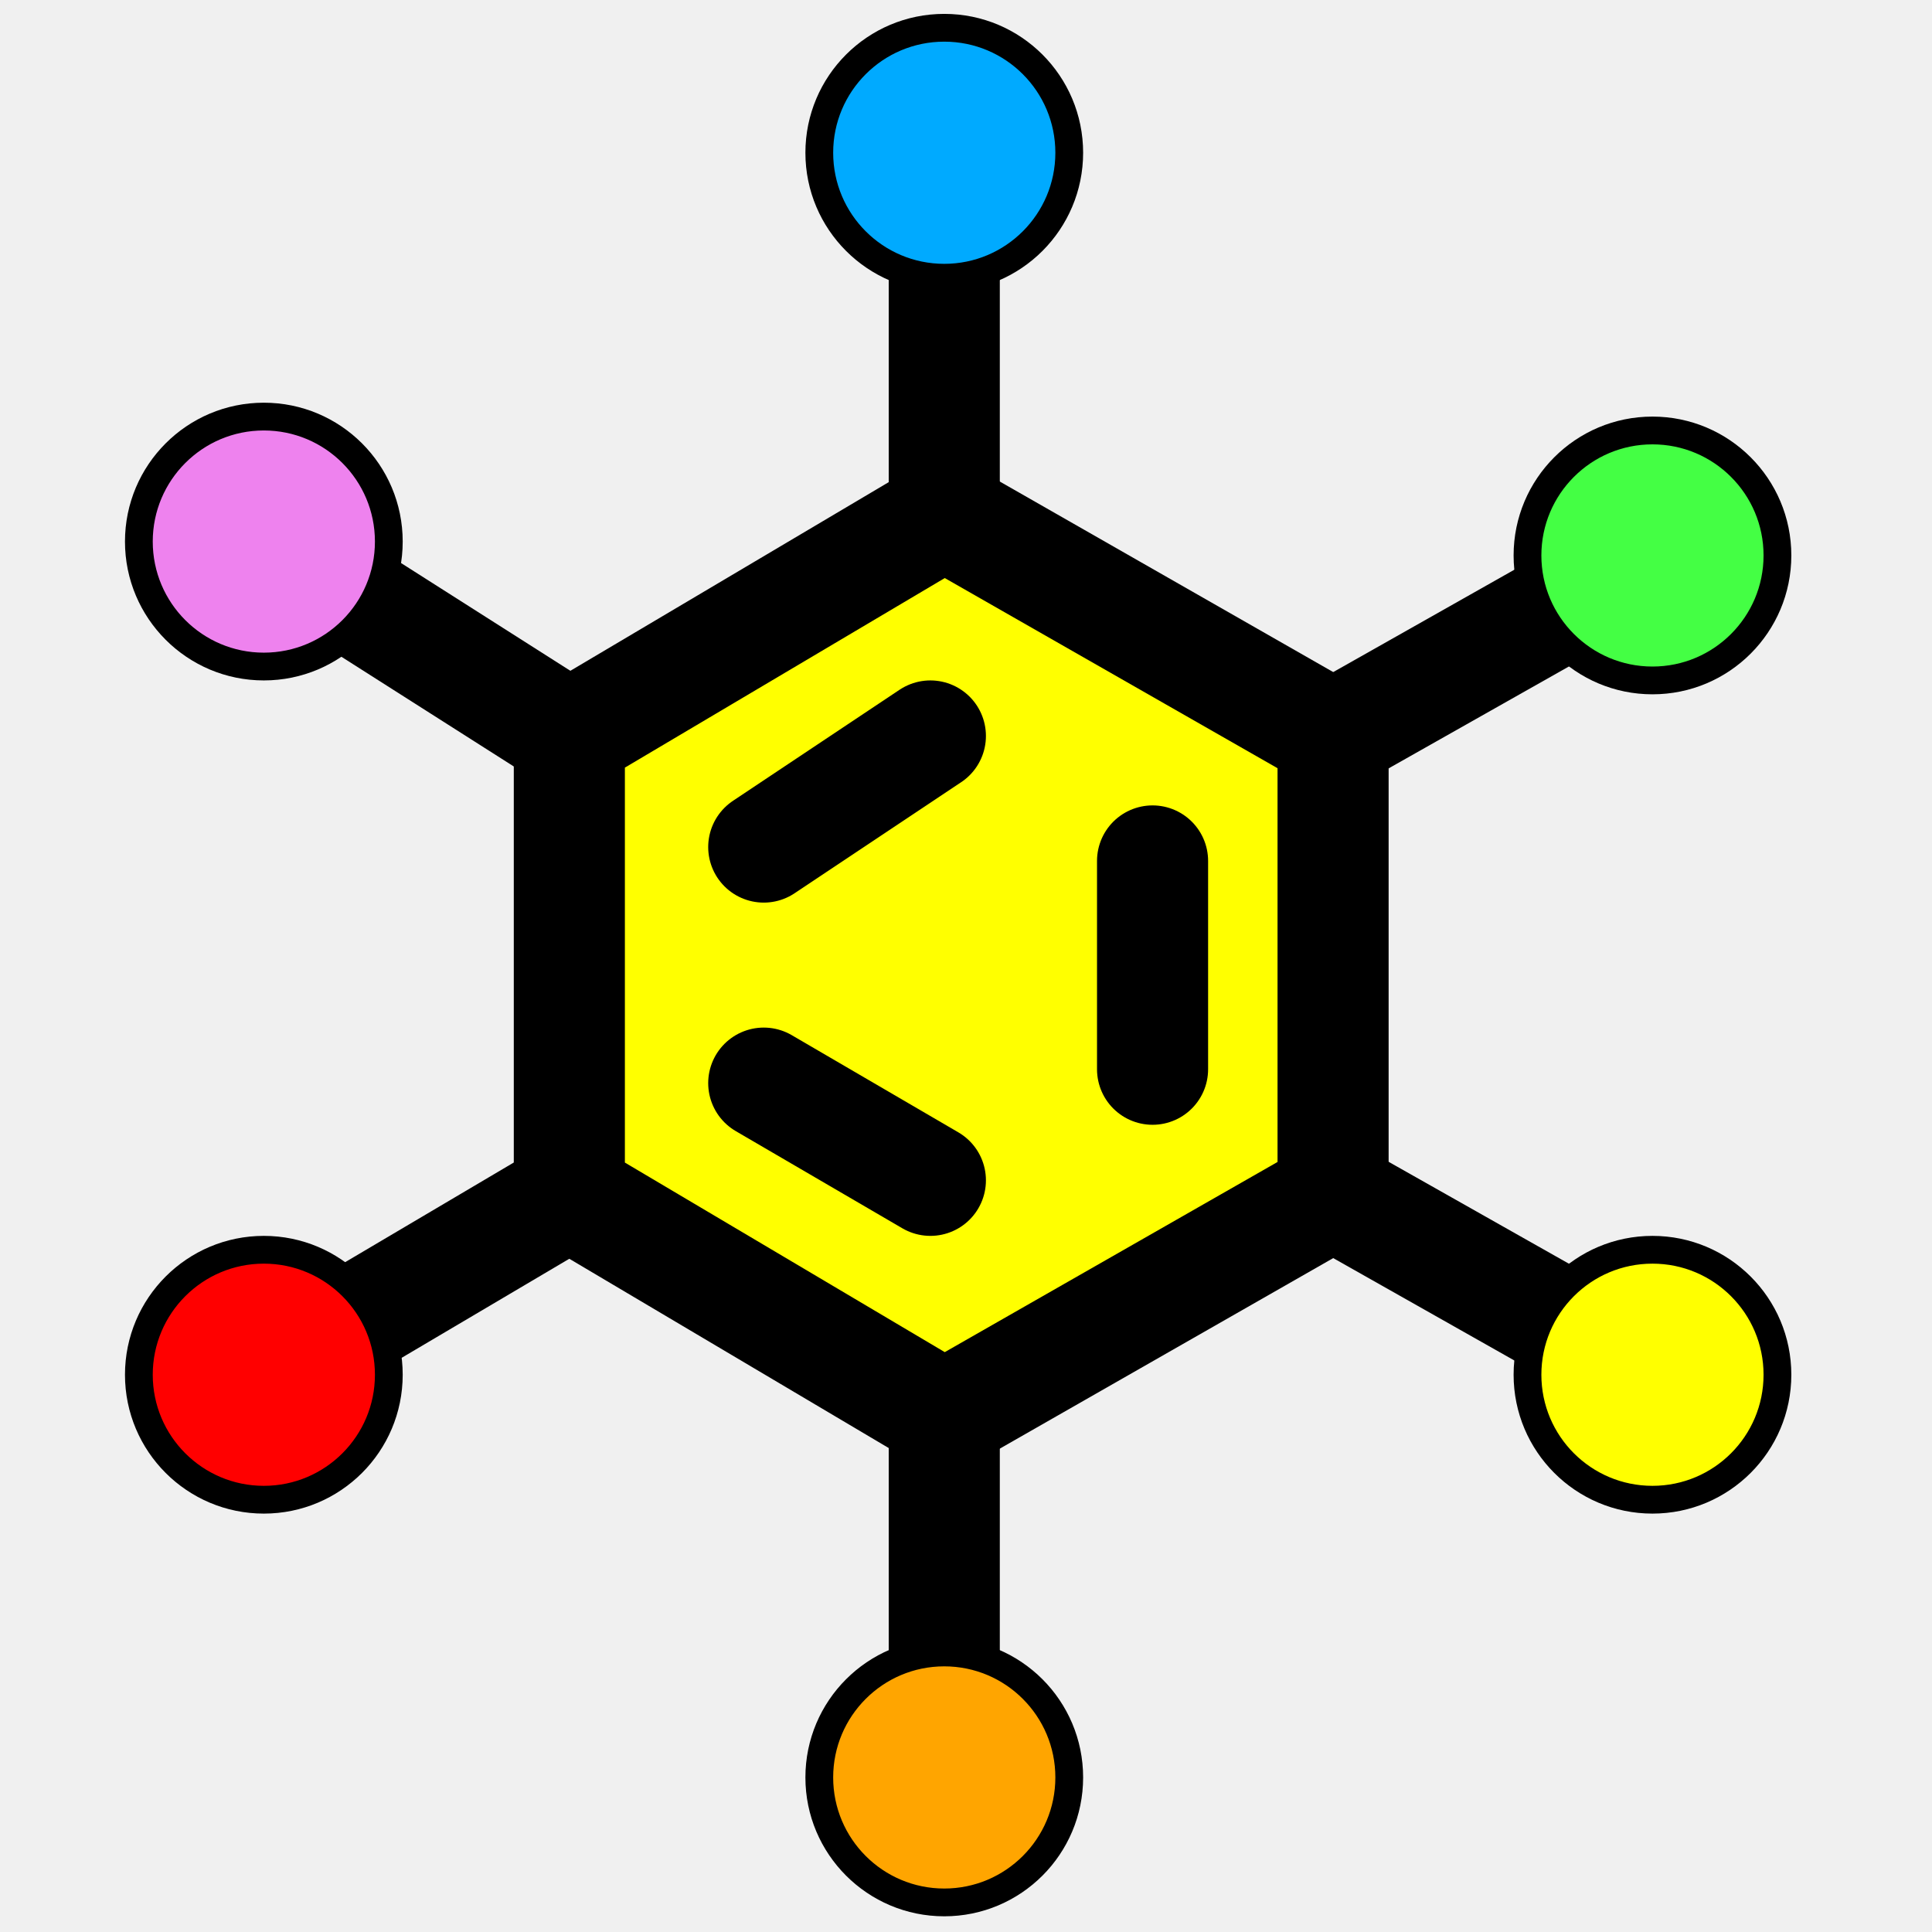
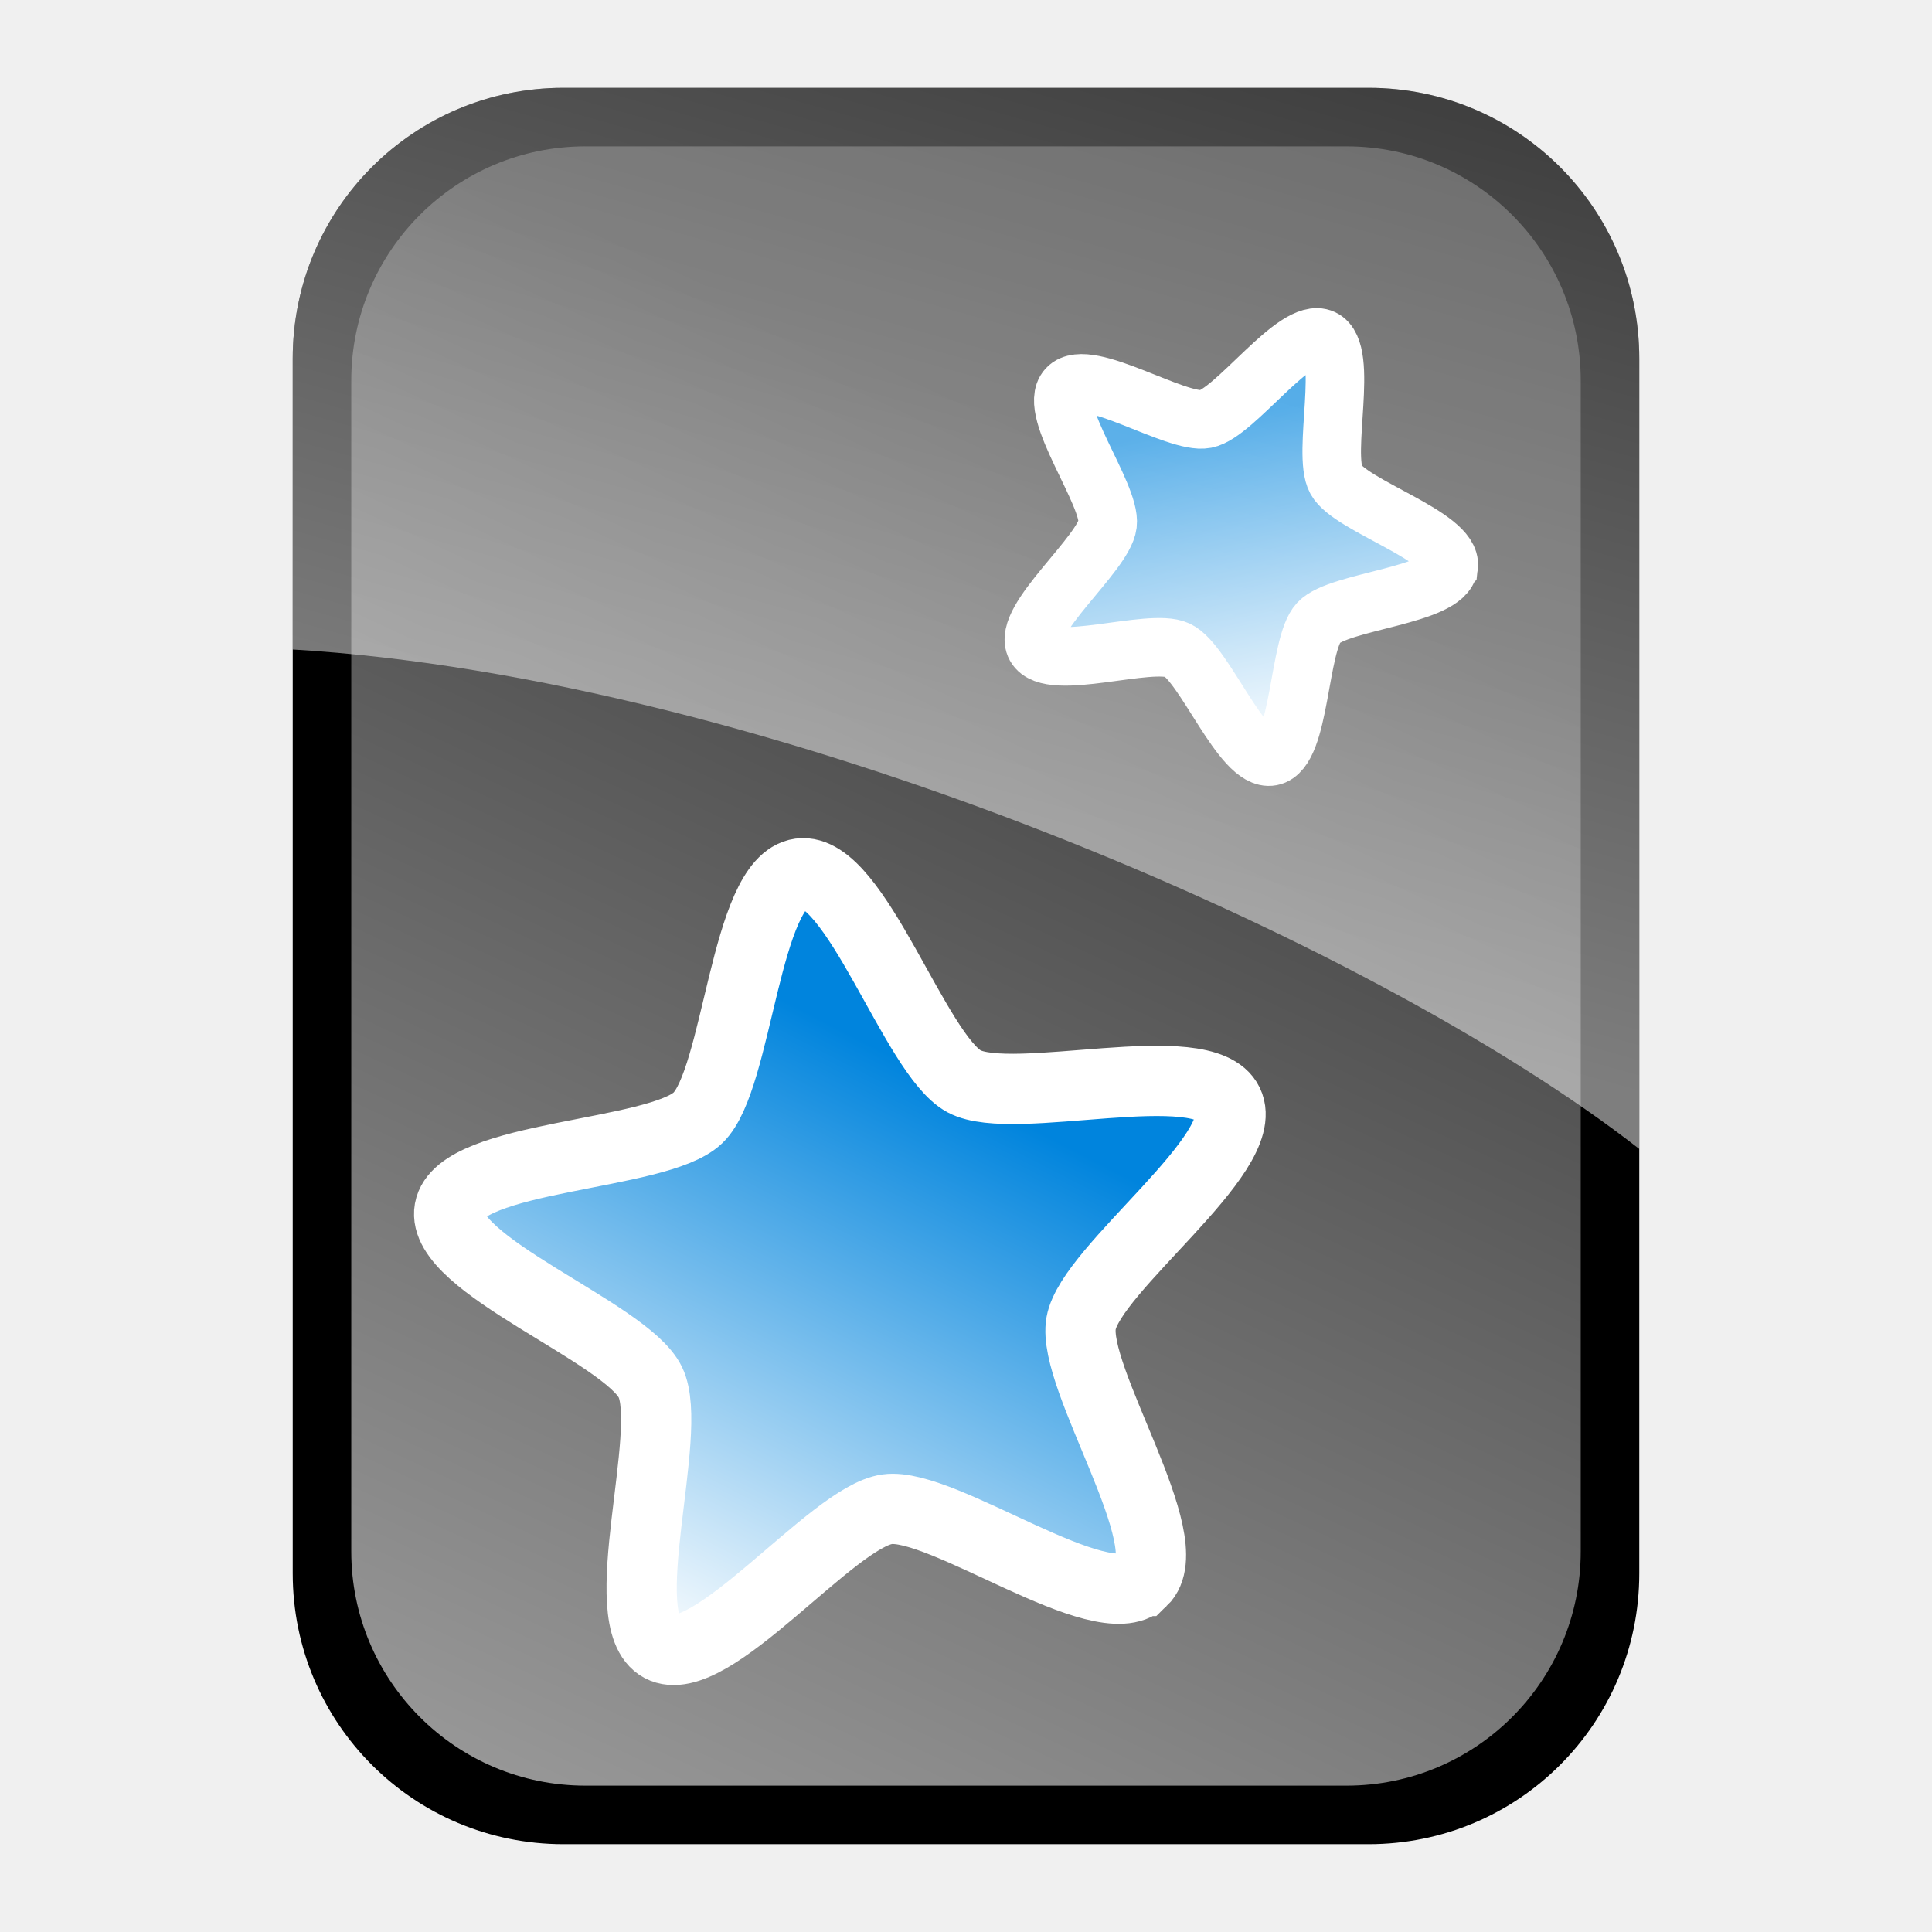
- <svg xmlns="http://www.w3.org/2000/svg" width="128" height="128" version="1.1" id="svg36">
-   <defs id="defs40" />
-   <g stroke="black" stroke-width="8" stroke-linecap="round" stroke-linejoin="miter" fill="none" transform="scale(0.92,0.92) translate(5,8)" id="g34">
-     <path d="M36,45 L63,29 91,45 91,78 63,94 36,78 Z" fill="yellow" id="path2" />
-     <line x1="50" y1="53" x2="62" y2="45" id="line4" />
-     <line x1="78" y1="54" x2="78" y2="69" id="line6" />
-     <line x1="50" y1="70" x2="62" y2="77" id="line8" />
-     <line x1="36" y1="45" x2="14" y2="31" id="line10" />
-     <line x1="63" y1="29" x2="63" y2="3" id="line12" />
-     <line x1="91" y1="45" x2="114" y2="32" id="line14" />
-     <line x1="91" y1="78" x2="114" y2="91" id="line16" />
-     <line x1="63" y1="94" x2="63" y2="120" id="line18" />
-     <line x1="36" y1="78" x2="14" y2="91" id="line20" />
-     <circle cx="14" cy="31" r="9" fill="violet" stroke-width="2" id="circle22" />
-     <circle cx="63" cy="3" r="9" fill="#00aaff" stroke-width="2" id="circle24" />
-     <circle cx="114" cy="32" r="9" fill="#44ff44" stroke-width="2" id="circle26" />
-     <circle cx="114" cy="91" r="9" fill="yellow" stroke-width="2" id="circle28" />
-     <circle cx="63" cy="120" r="9" fill="orange" stroke-width="2" id="circle30" />
-     <circle cx="14" cy="91" r="9" fill="red" stroke-width="2" id="circle32" />
+ <svg xmlns="http://www.w3.org/2000/svg" xmlns:xlink="http://www.w3.org/1999/xlink" width="33" height="33" id="svg3652" version="1.1">
+   <defs id="defs3654">
+     <linearGradient xlink:href="#linearGradient3769" id="linearGradient2973" gradientUnits="userSpaceOnUse" gradientTransform="matrix(0.954545,0,0,0.965517,1.704545,0.551724)" x1="15.5" y1="5.95" x2="4" y2="31" />
+     <linearGradient id="linearGradient3769">
+       <stop id="stop3771" offset="0" style="stop-color:#3c3c3c;stop-opacity:1" />
+       <stop id="stop3773" offset="1" style="stop-color:#9e9e9e;stop-opacity:1" />
+     </linearGradient>
+     <linearGradient xlink:href="#linearGradient4825" id="linearGradient2975" gradientUnits="userSpaceOnUse" x1="253.747" y1="412.83" x2="188" y2="542.333" />
+     <linearGradient id="linearGradient4825">
+       <stop id="stop4827" offset="0" style="stop-color:#0084dd;stop-opacity:1" />
+       <stop id="stop4829" offset="1" style="stop-color:white;stop-opacity:1" />
+     </linearGradient>
+     <linearGradient xlink:href="#linearGradient4825" id="linearGradient2977" gradientUnits="userSpaceOnUse" x1="253.747" y1="412.83" x2="188" y2="542.333" />
+     <linearGradient id="linearGradient3681">
+       <stop id="stop3683" offset="0" style="stop-color:#0084dd;stop-opacity:1" />
+       <stop id="stop3685" offset="1" style="stop-color:white;stop-opacity:1" />
+     </linearGradient>
+     <linearGradient xlink:href="#linearGradient4843" id="linearGradient2979" gradientUnits="userSpaceOnUse" gradientTransform="matrix(0.09240924,0,0,0.09240924,-5.65772,-25.6423)" x1="247" y1="441.862" x2="292" y2="282.362" />
+     <linearGradient id="linearGradient4843">
+       <stop style="stop-color:white;stop-opacity:0.494;" offset="0" id="stop4845" />
+       <stop style="stop-color:white;stop-opacity:0.251;" offset="1" id="stop4847" />
+     </linearGradient>
+     <linearGradient y2="282.362" x2="292" y1="441.862" x1="247" gradientTransform="matrix(0.09240924,0,0,0.09240924,-5.65772,-25.6423)" gradientUnits="userSpaceOnUse" id="linearGradient3698" xlink:href="#linearGradient4843" />
+     <linearGradient xlink:href="#linearGradient3769" id="linearGradient3094" gradientUnits="userSpaceOnUse" gradientTransform="matrix(0.954545,0,0,0.965517,1.704545,0.551724)" x1="15.5" y1="5.95" x2="4" y2="31" />
+     <linearGradient xlink:href="#linearGradient4825" id="linearGradient3096" gradientUnits="userSpaceOnUse" x1="253.747" y1="412.83" x2="188" y2="542.333" />
+     <linearGradient xlink:href="#linearGradient4825" id="linearGradient3098" gradientUnits="userSpaceOnUse" x1="253.747" y1="412.83" x2="188" y2="542.333" />
+     <linearGradient xlink:href="#linearGradient4843" id="linearGradient3100" gradientUnits="userSpaceOnUse" gradientTransform="matrix(0.09240924,0,0,0.09240924,-5.65772,-25.6423)" x1="247" y1="441.862" x2="292" y2="282.362" />
+     <linearGradient xlink:href="#linearGradient4843" id="linearGradient3103" gradientUnits="userSpaceOnUse" gradientTransform="matrix(0.09240924,0,0,0.09240924,-5.65772,-25.1423)" x1="247" y1="441.862" x2="292" y2="282.362" />
+     <linearGradient xlink:href="#linearGradient3769" id="linearGradient3109" gradientUnits="userSpaceOnUse" gradientTransform="matrix(0.954545,0,0,0.965517,1.704545,1020.414)" x1="15.5" y1="5.95" x2="4" y2="31" />
+   </defs>
+   <g id="layer1" transform="translate(0,-1019.362)">
+     <path style="fill:#000000;fill-opacity:1;stroke:none;display:inline" d="M 9.625 1.5 C 7.066 1.5 5 3.566 5 6.125 L 5 26.875 C 5 29.434 7.066 31.5 9.625 31.5 L 23.375 31.5 C 25.934 31.5 28 29.434 28 26.875 L 28 6.125 C 28 3.566 25.934 1.5 23.375 1.5 L 9.625 1.5 z " transform="translate(0,1019.362)" id="rect2802" />
+     <rect rx="4" ry="4" y="1021.862" x="6" height="28" width="21" id="rect4875" style="fill:url(#linearGradient3109);fill-opacity:1;stroke:none" />
+     <path style="fill:none;stroke:none" id="path4877" d="m 312.507,544.328 c -20.284,20.164 -45.835,-32.08 -74.199,-28.4 -29.323,3.804 -41.202,60.289 -67.508,46.787 -25.445,-13.06 16.346,-53.505 4.082,-79.343 -12.679,-26.713 -70.07,-20.555 -65.358,-49.746 4.558,-28.236 55.937,-0.988 76.721,-20.636 21.487,-20.313 -2.104,-72.992 27.115,-77.532 28.262,-4.391 18.225,52.894 43.335,66.589 25.959,14.158 68.77,-24.557 82.116,1.829 12.909,25.522 -44.674,33.678 -49.939,61.791 -5.443,29.064 44.606,57.816 23.635,78.662 z" transform="matrix(0.09169279,0.01148462,-0.01148462,0.09169279,1.24989,991.2422)" />
+     <path transform="matrix(0.07507522,4.398431e-4,-4.398431e-4,0.07507522,-2.36792,1006.938)" d="m 294.469,523.453 c -9.08,8.813 -45.575,-17.77 -58.101,-15.977 -12.527,1.793 -40.099,37.545 -51.287,31.633 -11.188,-5.913 2.817,-48.836 -2.759,-60.195 -5.576,-11.359 -48.099,-26.535 -45.933,-39.002 2.166,-12.467 47.316,-12.412 56.396,-21.225 9.08,-8.813 10.373,-53.945 22.899,-55.738 12.527,-1.793 26.426,41.164 37.614,47.077 11.188,5.913 54.51,-6.805 60.086,4.554 5.576,11.359 -30.984,37.853 -33.149,50.321 -2.166,12.467 23.316,49.739 14.236,58.552 z" id="path4879" style="fill:url(#linearGradient3096);fill-opacity:1;stroke:#ffffff;stroke-width:15.984;stroke-miterlimit:4;stroke-opacity:1;stroke-dasharray:none" />
+     <path style="fill:url(#linearGradient3098);fill-opacity:1;stroke:#ffffff;stroke-width:24.87;stroke-miterlimit:4;stroke-opacity:1;stroke-dasharray:none" id="path4889" d="m 294.469,523.453 c -9.08,8.813 -45.575,-17.77 -58.101,-15.977 -12.527,1.793 -40.099,37.545 -51.287,31.633 -11.188,-5.913 2.817,-48.836 -2.759,-60.195 -5.576,-11.359 -48.099,-26.535 -45.933,-39.002 2.166,-12.467 47.316,-12.412 56.396,-21.225 9.08,-8.813 10.373,-53.945 22.899,-55.738 12.527,-1.793 26.426,41.164 37.614,47.077 11.188,5.913 54.51,-6.805 60.086,4.554 5.576,11.359 -30.984,37.853 -33.149,50.321 -2.166,12.467 23.316,49.739 14.236,58.552 z" transform="matrix(0.03131375,-0.02522366,0.02522366,0.03131375,2.32085,1020.069)" />
+     <path style="fill:url(#linearGradient3103);fill-opacity:1;stroke:none;display:inline" d="M 9.625 1.5 C 7.066 1.5 5 3.566 5 6.125 L 5 11.094 C 13.08 11.574 23.412 16.045 28 19.625 L 28 6.125 C 28 3.566 25.934 1.5 23.375 1.5 L 9.625 1.5 z " transform="translate(0,1019.362)" id="path4881" />
  </g>
</svg>
